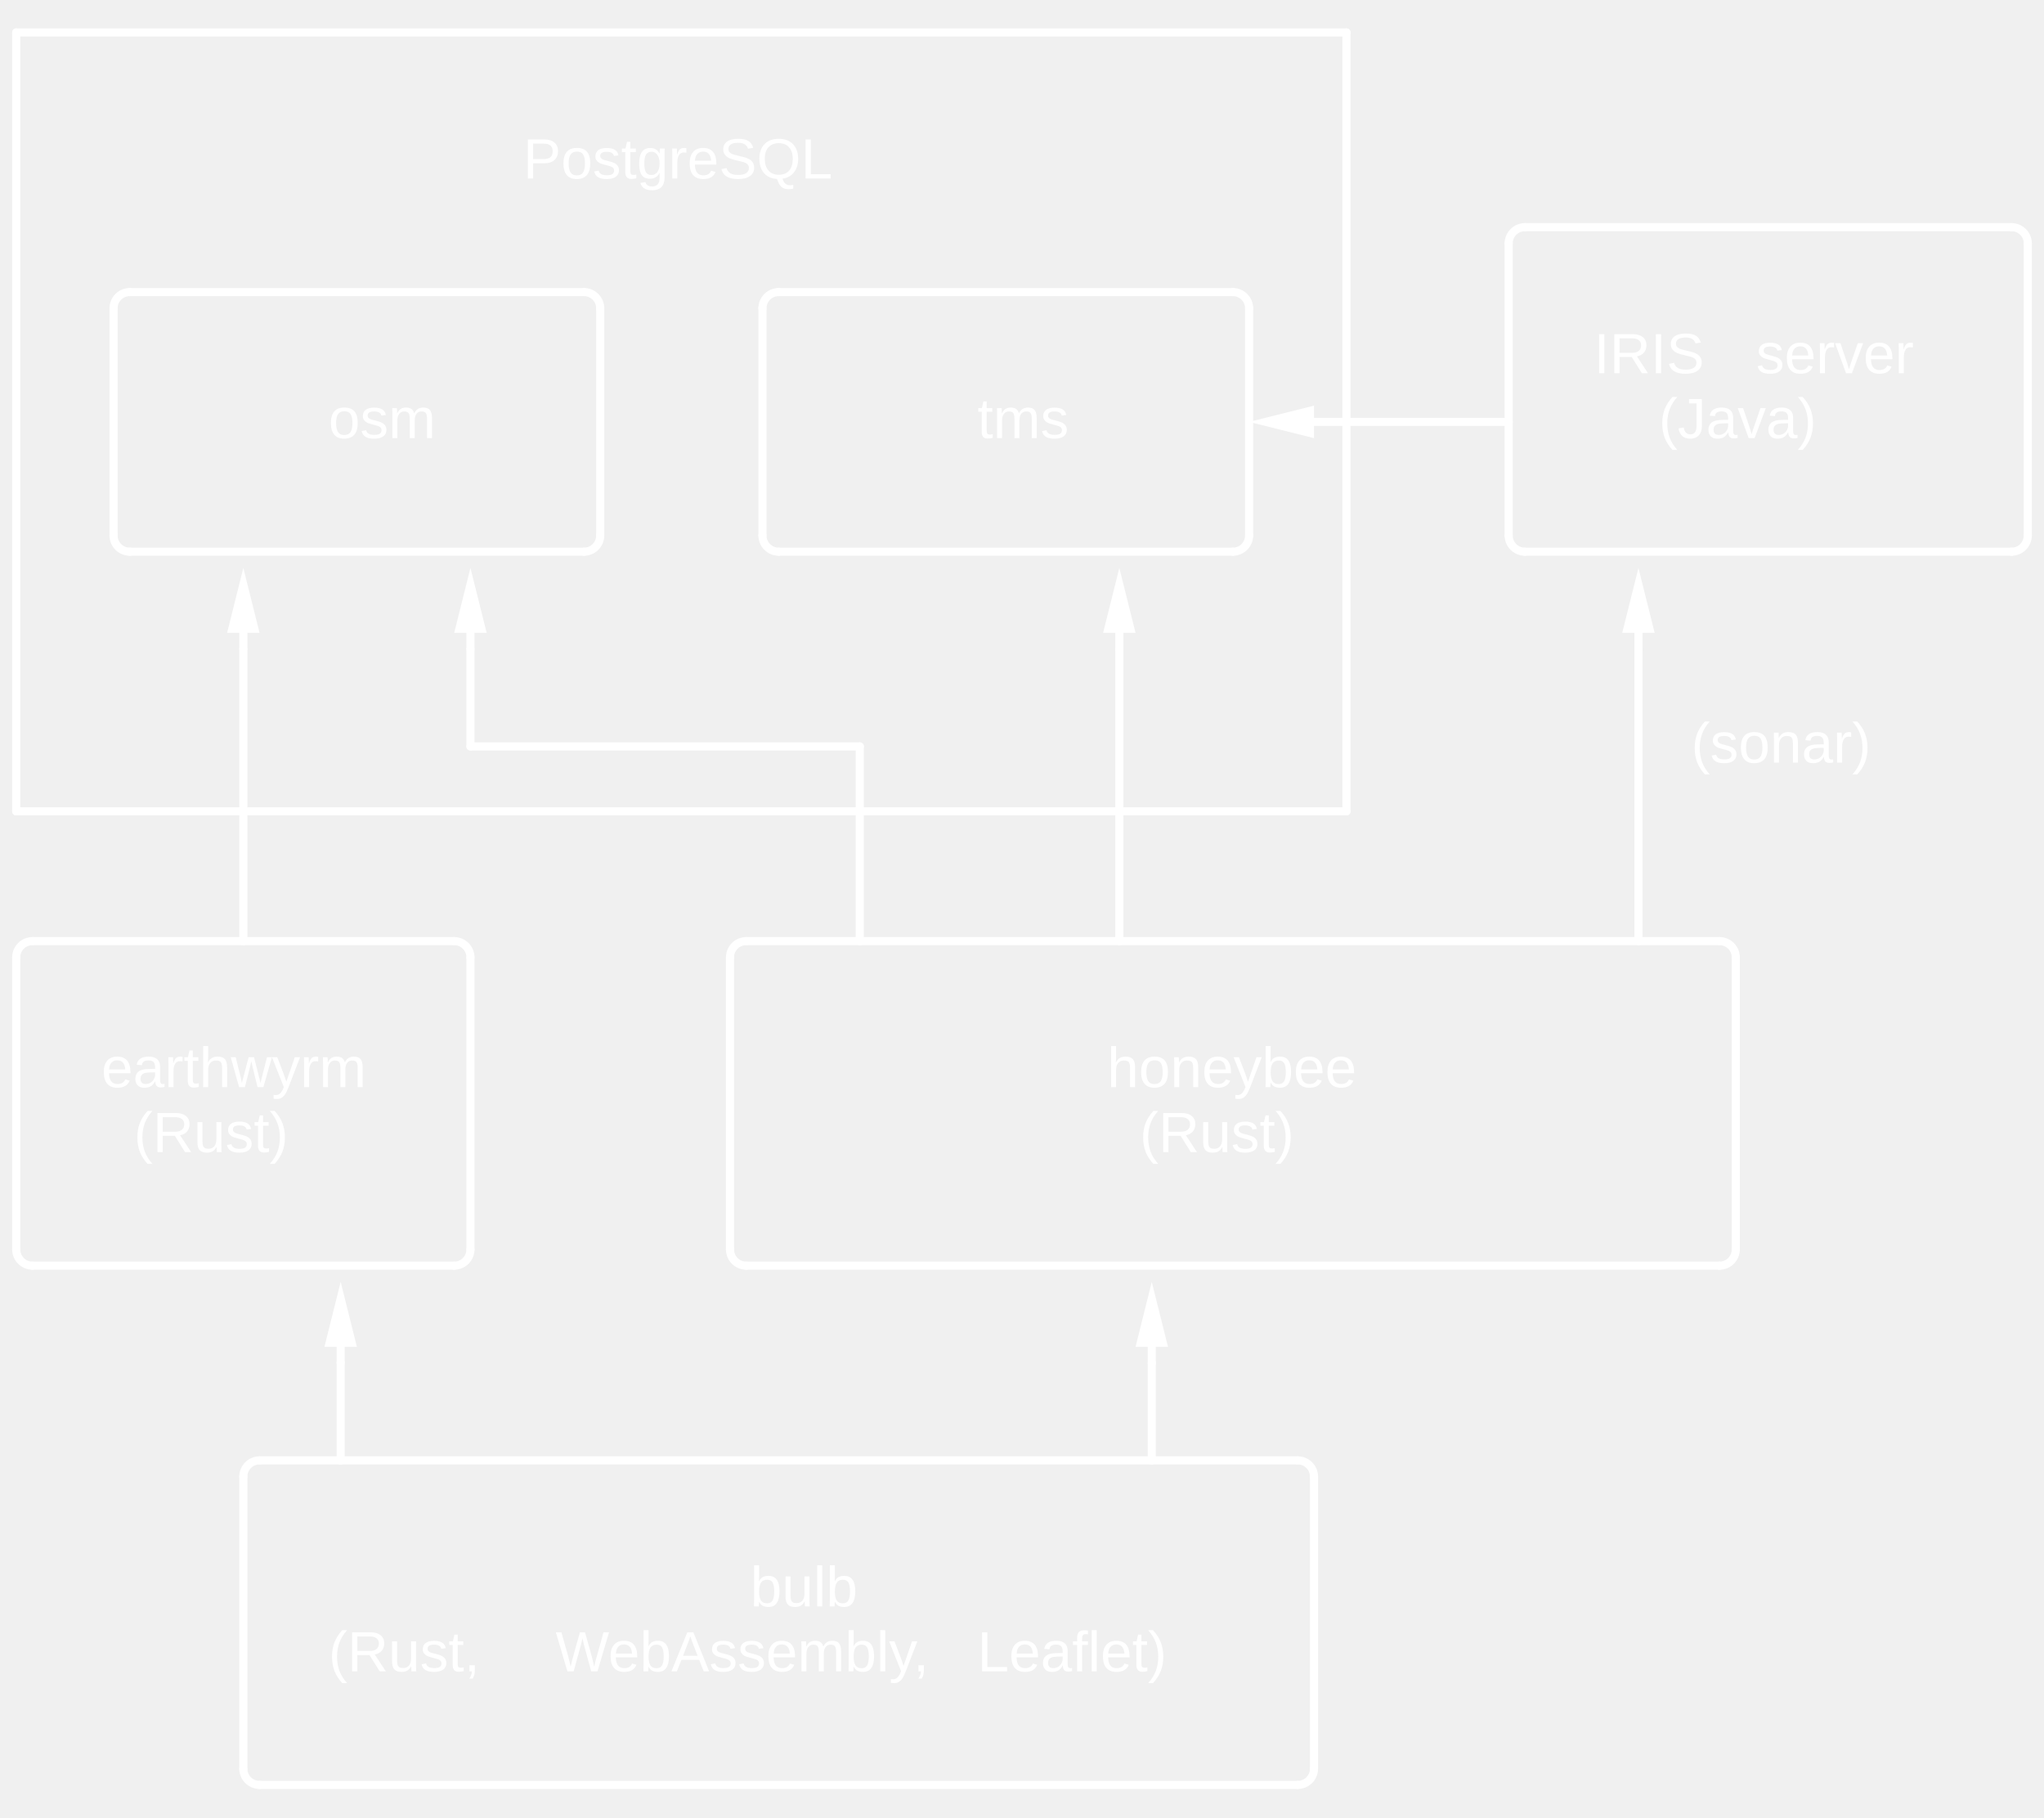
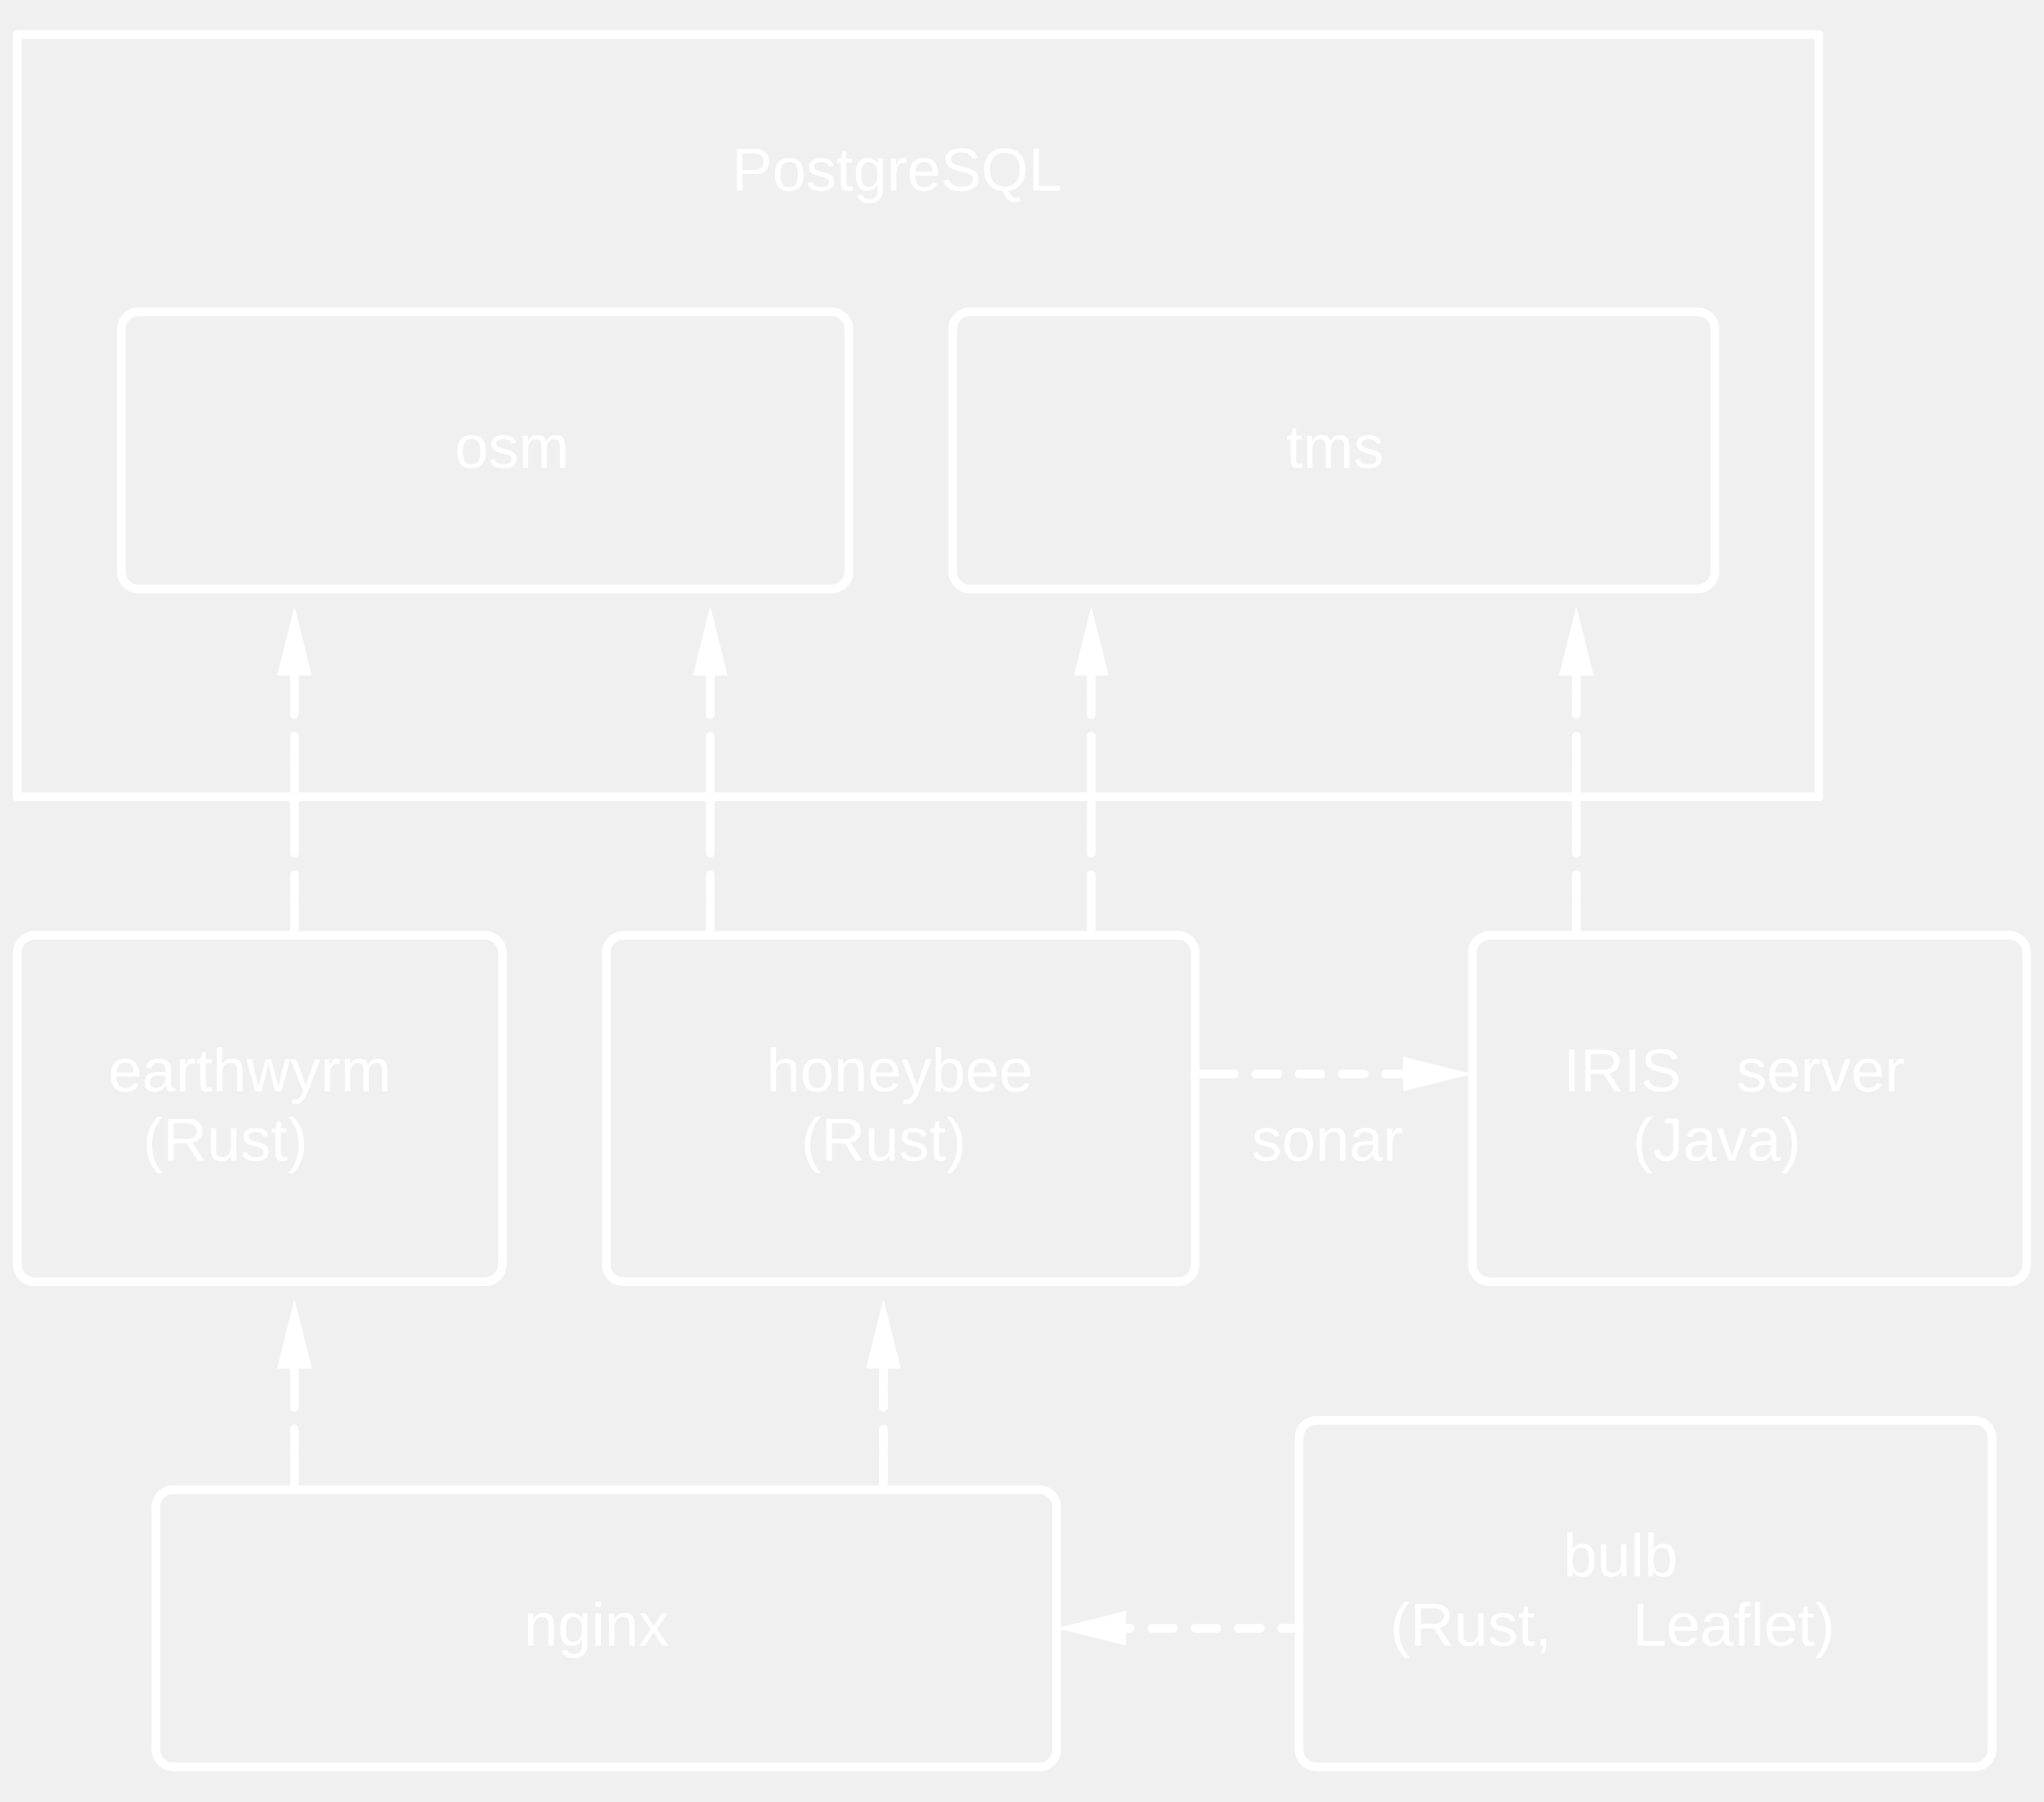
- <svg xmlns="http://www.w3.org/2000/svg" class="bob" font-family="arial" font-size="14" height="448" width="504">
+ <svg xmlns="http://www.w3.org/2000/svg" class="bob" font-family="arial" font-size="14" height="416" width="472">
  <defs>
    <marker id="triangle" markerHeight="8" markerWidth="8" orient="auto" refX="4" refY="2" viewBox="0 0 8 4">
      <polygon class="fg_fill" points="0,0 0,4 8,2 0,0" />
    </marker>
    <marker id="clear_triangle" markerHeight="10" markerWidth="10" orient="auto" refX="1" refY="7" viewBox="0 0 20 14">
      <polygon class="bg_fill" points="2,2 2,12 18,7 2,2" />
    </marker>
    <marker id="circle" markerHeight="5" markerWidth="5" orient="auto" refX="10" refY="10" viewBox="0 0 20 20">
      <circle class="fg_fill" cx="10" cy="10" r="8" />
    </marker>
    <marker id="square" markerHeight="5" markerWidth="5" orient="auto" refX="10" refY="10" viewBox="0 0 20 20">
      <rect class="fg_fill" height="20" width="20" x="0" y="0" />
    </marker>
    <marker id="open_circle" markerHeight="10" markerWidth="10" orient="auto" refX="10" refY="10" viewBox="0 0 20 20">
      <circle class="bg_fill" cx="10" cy="10" r="4" />
    </marker>
    <marker id="big_open_circle" markerHeight="20" markerWidth="20" orient="auto" refX="20" refY="20" viewBox="0 0 40 40">
      <circle class="bg_fill" cx="20" cy="20" r="6" />
    </marker>
  </defs>
  <style type="text/css">

rect.backdrop {
    fill: none;
}
text{
    fill: white;
}

circle {
    fill: none;
    stroke: white;
    stroke-width: 2;
}

line {
    stroke: white;
    stroke-width: 2;
    stroke-opacity: 1;
    fill-opacity: 1;
    stroke-linecap: round;
    stroke-linejoin: miter;
}

path {
    fill: none;
    stroke: white;
    stroke-width: 2;
    stroke-opacity: 1;
    fill-opacity: 1;
    stroke-linecap: round;
    stroke-linejoin: miter;
}

line.dashed {
    stroke-dasharray: 5;
}

.fg_fill {
    fill: white;
}


.bg_fill {
    fill: none;
    stroke: white;
    stroke-width: 2;
}

tspan.head{
    fill: none;
    stroke: none;
}
    
</style>
-   <rect class="backdrop" height="448" width="504" x="0" y="0" />
-   <g>
-     <line x1="4" x2="4" y1="8" y2="200" />
-     <line x1="4" x2="332" y1="8" y2="8" />
-     <line x1="4" x2="60" y1="200" y2="200" />
-     <line x1="60" x2="60" y1="160" y2="200" />
-     <line x1="60" x2="60" y1="200" y2="232" />
-     <line x1="60" x2="212" y1="200" y2="200" />
-     <line x1="60" x2="112" y1="232" y2="232" />
-     <line x1="212" x2="212" y1="184" y2="200" />
-     <line x1="212" x2="212" y1="200" y2="232" />
-     <line x1="212" x2="276" y1="200" y2="200" />
-     <line x1="212" x2="276" y1="232" y2="232" />
-     <line x1="276" x2="276" y1="160" y2="200" />
-     <line x1="276" x2="276" y1="200" y2="232" />
-     <line x1="276" x2="332" y1="200" y2="200" />
-     <line x1="276" x2="404" y1="232" y2="232" />
-     <line x1="332" x2="332" y1="8" y2="104" />
-     <line x1="332" x2="332" y1="104" y2="200" />
-     <line x1="332" x2="372" y1="104" y2="104" />
-     <line x1="404" x2="404" y1="160" y2="232" />
-     <line x1="404" x2="424" y1="232" y2="232" />
-     <path d="M 116 236 A 4 4 0 0 0 112 232" />
-     <path d="M 428 236 A 4 4 0 0 0 424 232" />
-   </g>
-   <g>
-     <line x1="4" x2="4" y1="236" y2="308" />
-     <path d="M 4 308 A 4 4 0 0 0 8 312" />
-     <path d="M 8 232 A 4 4 0 0 0 4 236" />
-   </g>
-   <g>
-     <line x1="8" x2="60" y1="232" y2="232" />
-   </g>
-   <g>
-     <line x1="8" x2="112" y1="312" y2="312" />
-     <path d="M 112 312 A 4 4 0 0 0 116 308" />
+   <rect class="backdrop" height="416" width="472" x="0" y="0" />
+   <g>
+     <line x1="4" x2="4" y1="8" y2="184" />
+     <line x1="4" x2="420" y1="8" y2="8" />
+     <line x1="4" x2="68" y1="184" y2="184" />
+     <line x1="68" x2="68" y1="184" y2="176" />
+     <line x1="68" x2="68" y1="184" y2="192" />
+     <line x1="68" x2="164" y1="184" y2="184" />
+     <line x1="164" x2="164" y1="184" y2="176" />
+     <line x1="164" x2="164" y1="184" y2="192" />
+     <line x1="164" x2="252" y1="184" y2="184" />
+     <line x1="252" x2="252" y1="184" y2="176" />
+     <line x1="252" x2="252" y1="184" y2="192" />
+     <line x1="252" x2="364" y1="184" y2="184" />
+     <line x1="364" x2="364" y1="184" y2="176" />
+     <line x1="364" x2="364" y1="184" y2="192" />
+     <line x1="364" x2="420" y1="184" y2="184" />
+     <line x1="420" x2="420" y1="8" y2="184" />
+     <line class="dashed" x1="68" x2="68" y1="160" y2="176" />
+     <line class="dashed" x1="68" x2="68" y1="192" y2="208" />
+     <line class="dashed" x1="164" x2="164" y1="160" y2="176" />
+     <line class="dashed" x1="164" x2="164" y1="192" y2="208" />
+     <line class="dashed" x1="252" x2="252" y1="160" y2="176" />
+     <line class="dashed" x1="252" x2="252" y1="192" y2="208" />
+     <line class="dashed" x1="364" x2="364" y1="160" y2="176" />
+     <line class="dashed" x1="364" x2="364" y1="192" y2="208" />
+   </g>
+   <g>
+     <line x1="4" x2="4" y1="220" y2="292" />
+     <path d="M 4 292 A 4 4 0 0 0 8 296" />
+     <path d="M 8 216 A 4 4 0 0 0 4 220" />
+   </g>
+   <g>
+     <line x1="8" x2="68" y1="216" y2="216" />
+     <line x1="68" x2="68" y1="216" y2="208" />
+     <line x1="68" x2="112" y1="216" y2="216" />
+     <path d="M 116 220 A 4 4 0 0 0 112 216" />
+   </g>
+   <g>
+     <line x1="8" x2="112" y1="296" y2="296" />
+     <path d="M 112 296 A 4 4 0 0 0 116 292" />
  </g>
  <g>
    <line x1="28" x2="28" y1="76" y2="132" />
    <path d="M 28 132 A 4 4 0 0 0 32 136" />
    <path d="M 32 72 A 4 4 0 0 0 28 76" />
  </g>
  <g>
-     <line x1="32" x2="144" y1="72" y2="72" />
-     <path d="M 148 76 A 4 4 0 0 0 144 72" />
-   </g>
-   <g>
-     <line x1="32" x2="144" y1="136" y2="136" />
-     <path d="M 144 136 A 4 4 0 0 0 148 132" />
-   </g>
-   <g>
-     <line marker-end="url(#triangle)" x1="60" x2="60" y1="160" y2="148" />
-   </g>
-   <g>
-     <line x1="60" x2="60" y1="364" y2="436" />
-     <path d="M 60 436 A 4 4 0 0 0 64 440" />
-     <path d="M 64 360 A 4 4 0 0 0 60 364" />
-   </g>
-   <g>
-     <line x1="64" x2="84" y1="360" y2="360" />
-     <line x1="84" x2="84" y1="336" y2="360" />
-     <line x1="84" x2="284" y1="360" y2="360" />
-     <line x1="284" x2="284" y1="336" y2="360" />
-     <line x1="284" x2="320" y1="360" y2="360" />
-     <path d="M 324 364 A 4 4 0 0 0 320 360" />
-   </g>
-   <g>
-     <line x1="64" x2="320" y1="440" y2="440" />
-     <path d="M 320 440 A 4 4 0 0 0 324 436" />
-   </g>
-   <g>
-     <line marker-end="url(#triangle)" x1="84" x2="84" y1="336" y2="324" />
-   </g>
-   <g>
-     <line marker-end="url(#triangle)" x1="116" x2="116" y1="160" y2="148" />
-     <line x1="116" x2="116" y1="160" y2="184" />
-     <line x1="116" x2="212" y1="184" y2="184" />
-   </g>
-   <g>
-     <line x1="116" x2="116" y1="236" y2="308" />
-   </g>
-   <g>
-     <line x1="148" x2="148" y1="76" y2="132" />
-   </g>
-   <g>
-     <line x1="180" x2="180" y1="236" y2="308" />
-     <path d="M 180 308 A 4 4 0 0 0 184 312" />
-     <path d="M 184 232 A 4 4 0 0 0 180 236" />
-   </g>
-   <g>
-     <line x1="184" x2="212" y1="232" y2="232" />
-   </g>
-   <g>
-     <line x1="184" x2="424" y1="312" y2="312" />
-     <path d="M 424 312 A 4 4 0 0 0 428 308" />
-   </g>
-   <g>
-     <line x1="188" x2="188" y1="76" y2="132" />
-     <path d="M 188 132 A 4 4 0 0 0 192 136" />
-     <path d="M 192 72 A 4 4 0 0 0 188 76" />
-   </g>
-   <g>
-     <line x1="192" x2="304" y1="72" y2="72" />
-     <path d="M 308 76 A 4 4 0 0 0 304 72" />
-   </g>
-   <g>
-     <line x1="192" x2="304" y1="136" y2="136" />
-     <path d="M 304 136 A 4 4 0 0 0 308 132" />
-   </g>
-   <g>
-     <line marker-end="url(#triangle)" x1="276" x2="276" y1="160" y2="148" />
-   </g>
-   <g>
-     <line marker-end="url(#triangle)" x1="284" x2="284" y1="336" y2="324" />
-   </g>
-   <g>
-     <line x1="308" x2="308" y1="76" y2="132" />
-   </g>
-   <g>
-     <line marker-end="url(#triangle)" x1="320" x2="316" y1="104" y2="104" />
-     <line x1="320" x2="332" y1="104" y2="104" />
-   </g>
-   <g>
-     <line x1="324" x2="324" y1="364" y2="436" />
-   </g>
-   <g>
-     <line x1="372" x2="372" y1="60" y2="132" />
-     <path d="M 372 132 A 4 4 0 0 0 376 136" />
-     <path d="M 376 56 A 4 4 0 0 0 372 60" />
-   </g>
-   <g>
-     <line x1="376" x2="496" y1="56" y2="56" />
-     <path d="M 500 60 A 4 4 0 0 0 496 56" />
-   </g>
-   <g>
-     <line x1="376" x2="496" y1="136" y2="136" />
-     <path d="M 496 136 A 4 4 0 0 0 500 132" />
-   </g>
-   <g>
-     <line marker-end="url(#triangle)" x1="404" x2="404" y1="160" y2="148" />
-   </g>
-   <g>
-     <line x1="428" x2="428" y1="236" y2="308" />
-   </g>
-   <g>
-     <line x1="500" x2="500" y1="60" y2="132" />
-   </g>
-   <g>
-     <text x="25" y="268">
+     <line x1="32" x2="192" y1="72" y2="72" />
+     <path d="M 196 76 A 4 4 0 0 0 192 72" />
+   </g>
+   <g>
+     <line x1="32" x2="192" y1="136" y2="136" />
+     <path d="M 192 136 A 4 4 0 0 0 196 132" />
+   </g>
+   <g>
+     <line x1="36" x2="36" y1="348" y2="404" />
+     <path d="M 36 404 A 4 4 0 0 0 40 408" />
+     <path d="M 40 344 A 4 4 0 0 0 36 348" />
+   </g>
+   <g>
+     <line x1="40" x2="68" y1="344" y2="344" />
+     <line x1="68" x2="68" y1="344" y2="336" />
+     <line x1="68" x2="204" y1="344" y2="344" />
+     <line x1="204" x2="204" y1="344" y2="336" />
+     <line x1="204" x2="240" y1="344" y2="344" />
+     <line class="dashed" x1="68" x2="68" y1="320" y2="336" />
+     <line class="dashed" x1="204" x2="204" y1="320" y2="336" />
+     <path d="M 244 348 A 4 4 0 0 0 240 344" />
+   </g>
+   <g>
+     <line x1="40" x2="240" y1="408" y2="408" />
+     <path d="M 240 408 A 4 4 0 0 0 244 404" />
+   </g>
+   <g>
+     <line marker-end="url(#triangle)" x1="68" x2="68" y1="160" y2="148" />
+   </g>
+   <g>
+     <line marker-end="url(#triangle)" x1="68" x2="68" y1="320" y2="308" />
+   </g>
+   <g>
+     <line x1="116" x2="116" y1="220" y2="292" />
+   </g>
+   <g>
+     <line x1="140" x2="140" y1="220" y2="292" />
+     <path d="M 140 292 A 4 4 0 0 0 144 296" />
+     <path d="M 144 216 A 4 4 0 0 0 140 220" />
+   </g>
+   <g>
+     <line x1="144" x2="164" y1="216" y2="216" />
+     <line x1="164" x2="164" y1="216" y2="208" />
+     <line x1="164" x2="252" y1="216" y2="216" />
+     <line x1="252" x2="252" y1="216" y2="208" />
+     <line x1="252" x2="272" y1="216" y2="216" />
+     <path d="M 276 220 A 4 4 0 0 0 272 216" />
+   </g>
+   <g>
+     <line x1="144" x2="272" y1="296" y2="296" />
+     <path d="M 272 296 A 4 4 0 0 0 276 292" />
+   </g>
+   <g>
+     <line marker-end="url(#triangle)" x1="164" x2="164" y1="160" y2="148" />
+   </g>
+   <g>
+     <line x1="196" x2="196" y1="76" y2="132" />
+   </g>
+   <g>
+     <line marker-end="url(#triangle)" x1="204" x2="204" y1="320" y2="308" />
+   </g>
+   <g>
+     <line x1="220" x2="220" y1="76" y2="132" />
+     <path d="M 220 132 A 4 4 0 0 0 224 136" />
+     <path d="M 224 72 A 4 4 0 0 0 220 76" />
+   </g>
+   <g>
+     <line x1="224" x2="392" y1="72" y2="72" />
+     <path d="M 396 76 A 4 4 0 0 0 392 72" />
+   </g>
+   <g>
+     <line x1="224" x2="392" y1="136" y2="136" />
+     <path d="M 392 136 A 4 4 0 0 0 396 132" />
+   </g>
+   <g>
+     <line x1="244" x2="244" y1="348" y2="404" />
+   </g>
+   <g>
+     <line marker-end="url(#triangle)" x1="252" x2="252" y1="160" y2="148" />
+   </g>
+   <g>
+     <line marker-end="url(#triangle)" x1="256" x2="252" y1="376" y2="376" />
+     <line class="dashed" x1="256" x2="296" y1="376" y2="376" />
+   </g>
+   <g>
+     <line x1="276" x2="276" y1="220" y2="292" />
+   </g>
+   <g>
+     <line x1="280" x2="276" y1="248" y2="248" />
+     <line class="dashed" x1="280" x2="328" y1="248" y2="248" />
+   </g>
+   <g>
+     <line x1="300" x2="300" y1="332" y2="404" />
+     <path d="M 300 404 A 4 4 0 0 0 304 408" />
+     <path d="M 304 328 A 4 4 0 0 0 300 332" />
+   </g>
+   <g>
+     <line x1="300" x2="296" y1="376" y2="376" />
+   </g>
+   <g>
+     <line x1="304" x2="456" y1="328" y2="328" />
+     <path d="M 460 332 A 4 4 0 0 0 456 328" />
+   </g>
+   <g>
+     <line x1="304" x2="456" y1="408" y2="408" />
+     <path d="M 456 408 A 4 4 0 0 0 460 404" />
+   </g>
+   <g>
+     <line marker-end="url(#triangle)" x1="328" x2="332" y1="248" y2="248" />
+   </g>
+   <g>
+     <line x1="340" x2="340" y1="220" y2="292" />
+     <path d="M 340 292 A 4 4 0 0 0 344 296" />
+     <path d="M 344 216 A 4 4 0 0 0 340 220" />
+   </g>
+   <g>
+     <line x1="344" x2="364" y1="216" y2="216" />
+     <line x1="364" x2="364" y1="216" y2="208" />
+     <line x1="364" x2="464" y1="216" y2="216" />
+     <path d="M 468 220 A 4 4 0 0 0 464 216" />
+   </g>
+   <g>
+     <line x1="344" x2="464" y1="296" y2="296" />
+     <path d="M 464 296 A 4 4 0 0 0 468 292" />
+   </g>
+   <g>
+     <line marker-end="url(#triangle)" x1="364" x2="364" y1="160" y2="148" />
+   </g>
+   <g>
+     <line x1="396" x2="396" y1="76" y2="132" />
+   </g>
+   <g>
+     <line x1="460" x2="460" y1="332" y2="404" />
+   </g>
+   <g>
+     <line x1="468" x2="468" y1="220" y2="292" />
+   </g>
+   <g>
+     <text x="25" y="252">
earthwyrm
</text>
  </g>
  <g>
-     <text x="33" y="284">
+     <text x="33" y="268">
(Rust)
</text>
  </g>
  <g>
-     <text x="81" y="108">
+     <text x="105" y="108">
osm
</text>
  </g>
  <g>
-     <text x="81" y="412">
+     <text x="121" y="380">
+ nginx
+ </text>
+   </g>
+   <g>
+     <text x="169" y="44">
+ PostgreSQL
+ </text>
+   </g>
+   <g>
+     <text x="177" y="252">
+ honeybee
+ </text>
+   </g>
+   <g>
+     <text x="185" y="268">
+ (Rust)
+ </text>
+   </g>
+   <g>
+     <text x="289" y="268">
+ sonar
+ </text>
+   </g>
+   <g>
+     <text x="297" y="108">
+ tms
+ </text>
+   </g>
+   <g>
+     <text x="321" y="380">
(Rust,
</text>
  </g>
  <g>
-     <text x="129" y="44">
- PostgreSQL
- </text>
-   </g>
-   <g>
-     <text x="137" y="412">
- WebAssembly,
- </text>
-   </g>
-   <g>
-     <text x="185" y="396">
+     <text x="361" y="252">
+ IRIS
+ </text>
+   </g>
+   <g>
+     <text x="361" y="364">
bulb
</text>
  </g>
  <g>
-     <text x="241" y="108">
- tms
- </text>
-   </g>
-   <g>
-     <text x="241" y="412">
+     <text x="377" y="268">
+ (Java)
+ </text>
+   </g>
+   <g>
+     <text x="377" y="380">
Leaflet)
</text>
  </g>
  <g>
-     <text x="273" y="268">
- honeybee
- </text>
-   </g>
-   <g>
-     <text x="281" y="284">
- (Rust)
- </text>
-   </g>
-   <g>
-     <text x="393" y="92">
- IRIS
- </text>
-   </g>
-   <g>
-     <text x="409" y="108">
- (Java)
- </text>
-   </g>
-   <g>
-     <text x="417" y="188">
- (sonar)
- </text>
-   </g>
-   <g>
-     <text x="433" y="92">
+     <text x="401" y="252">
server
</text>
  </g>
</svg>
